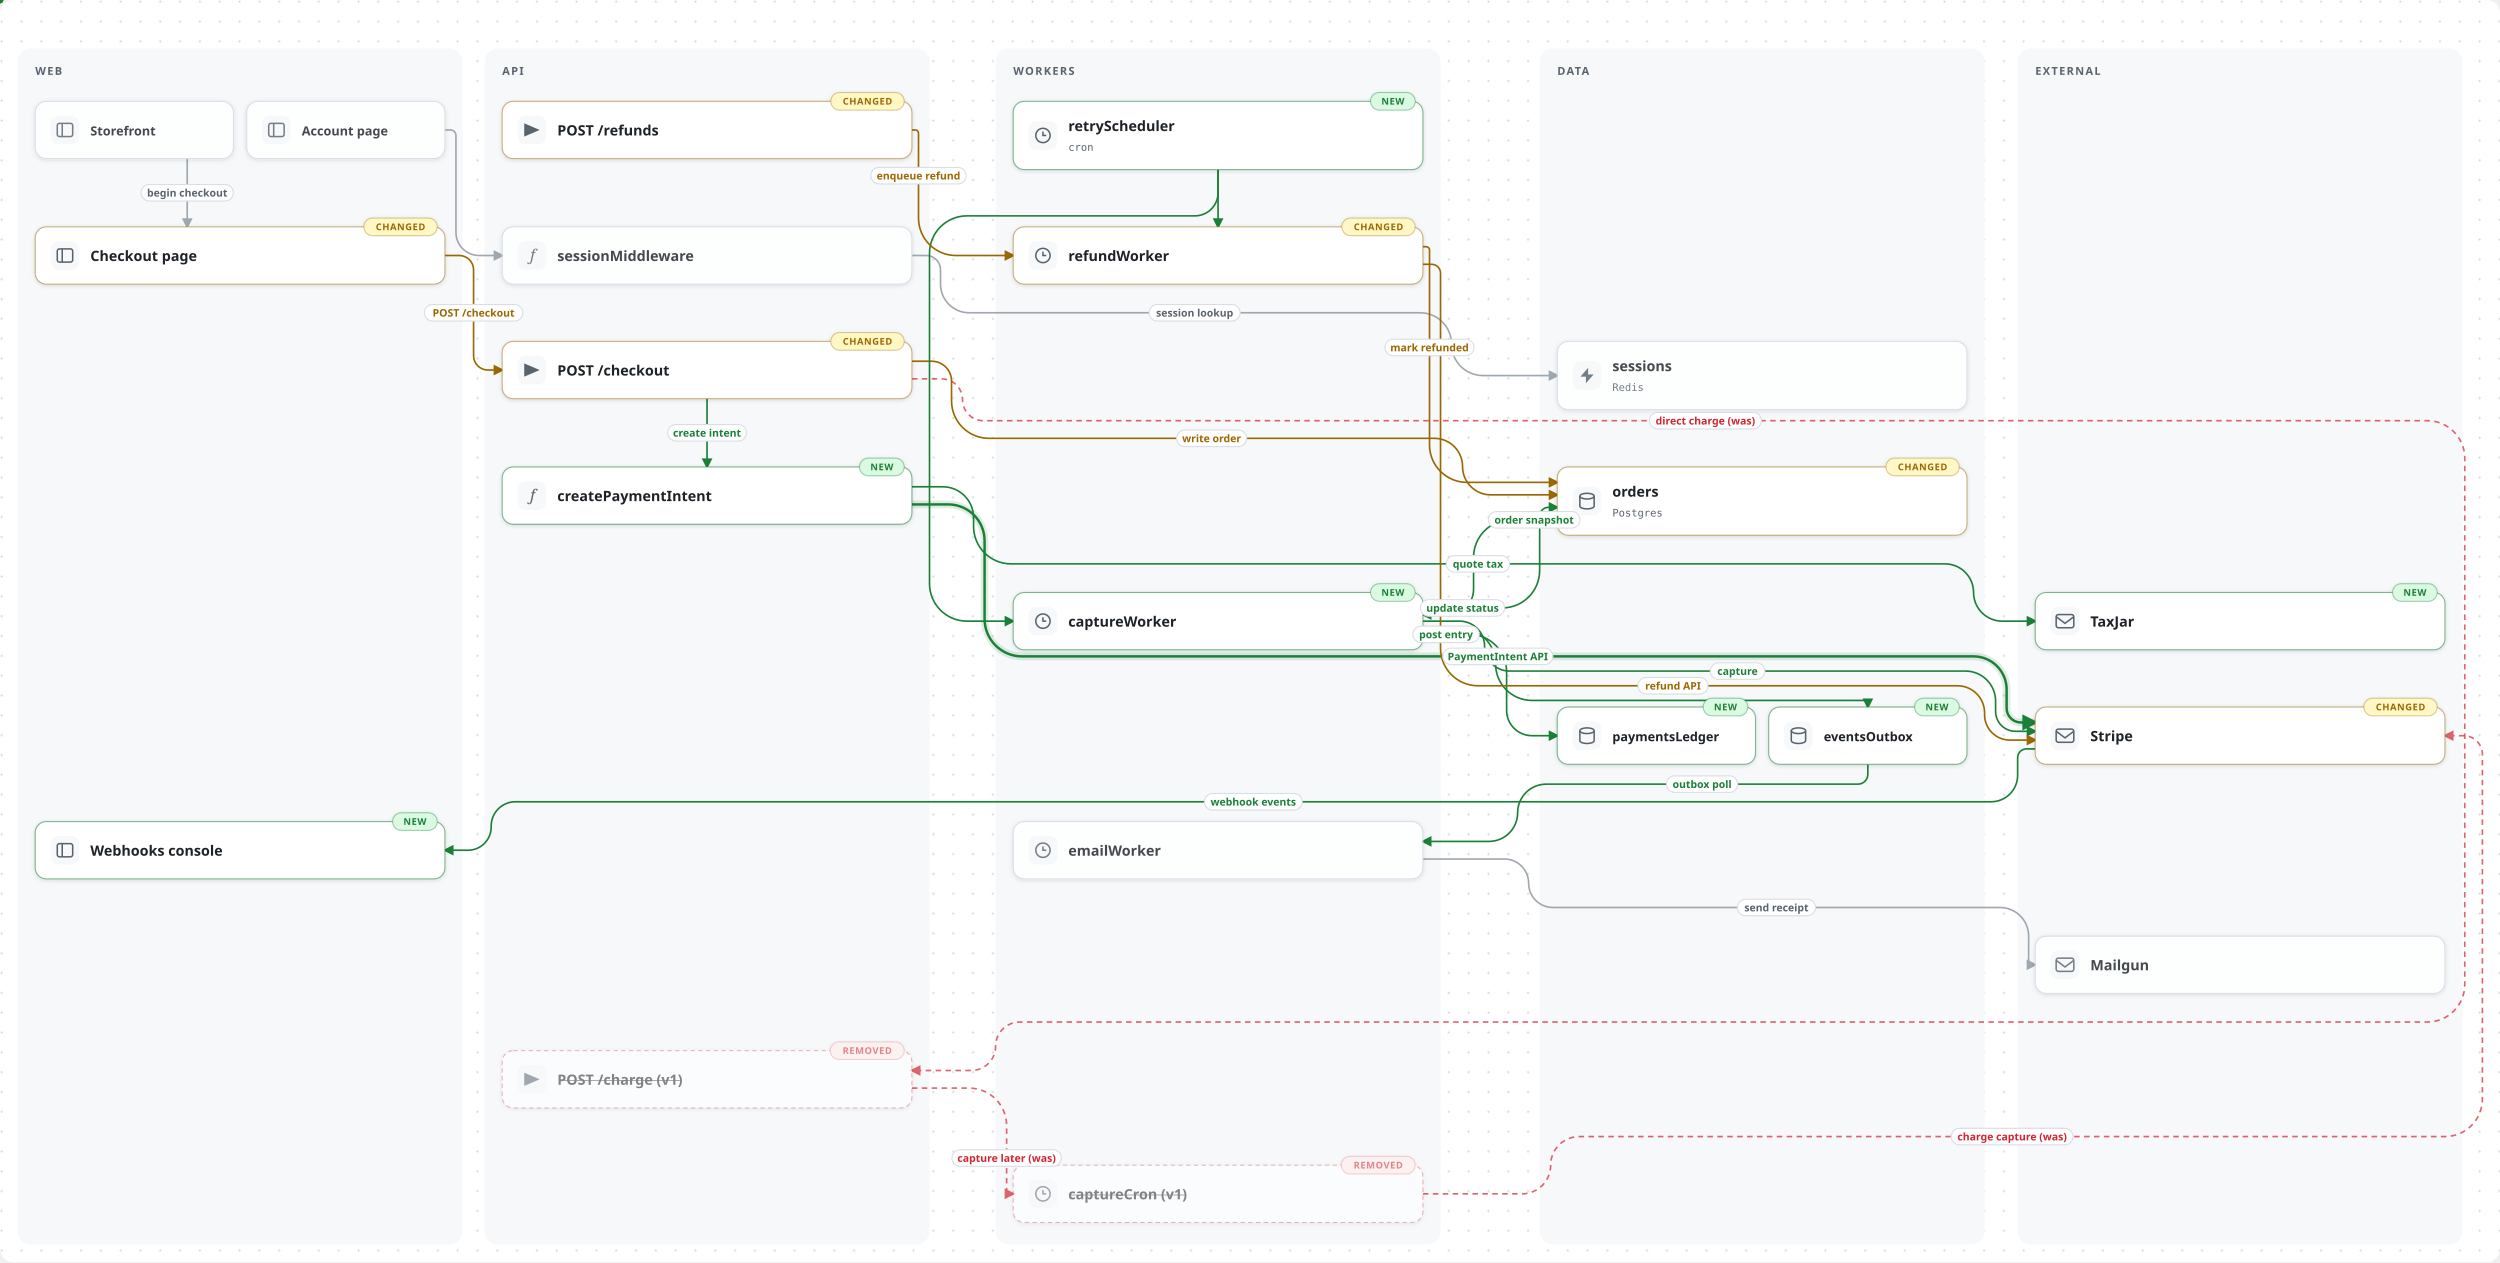
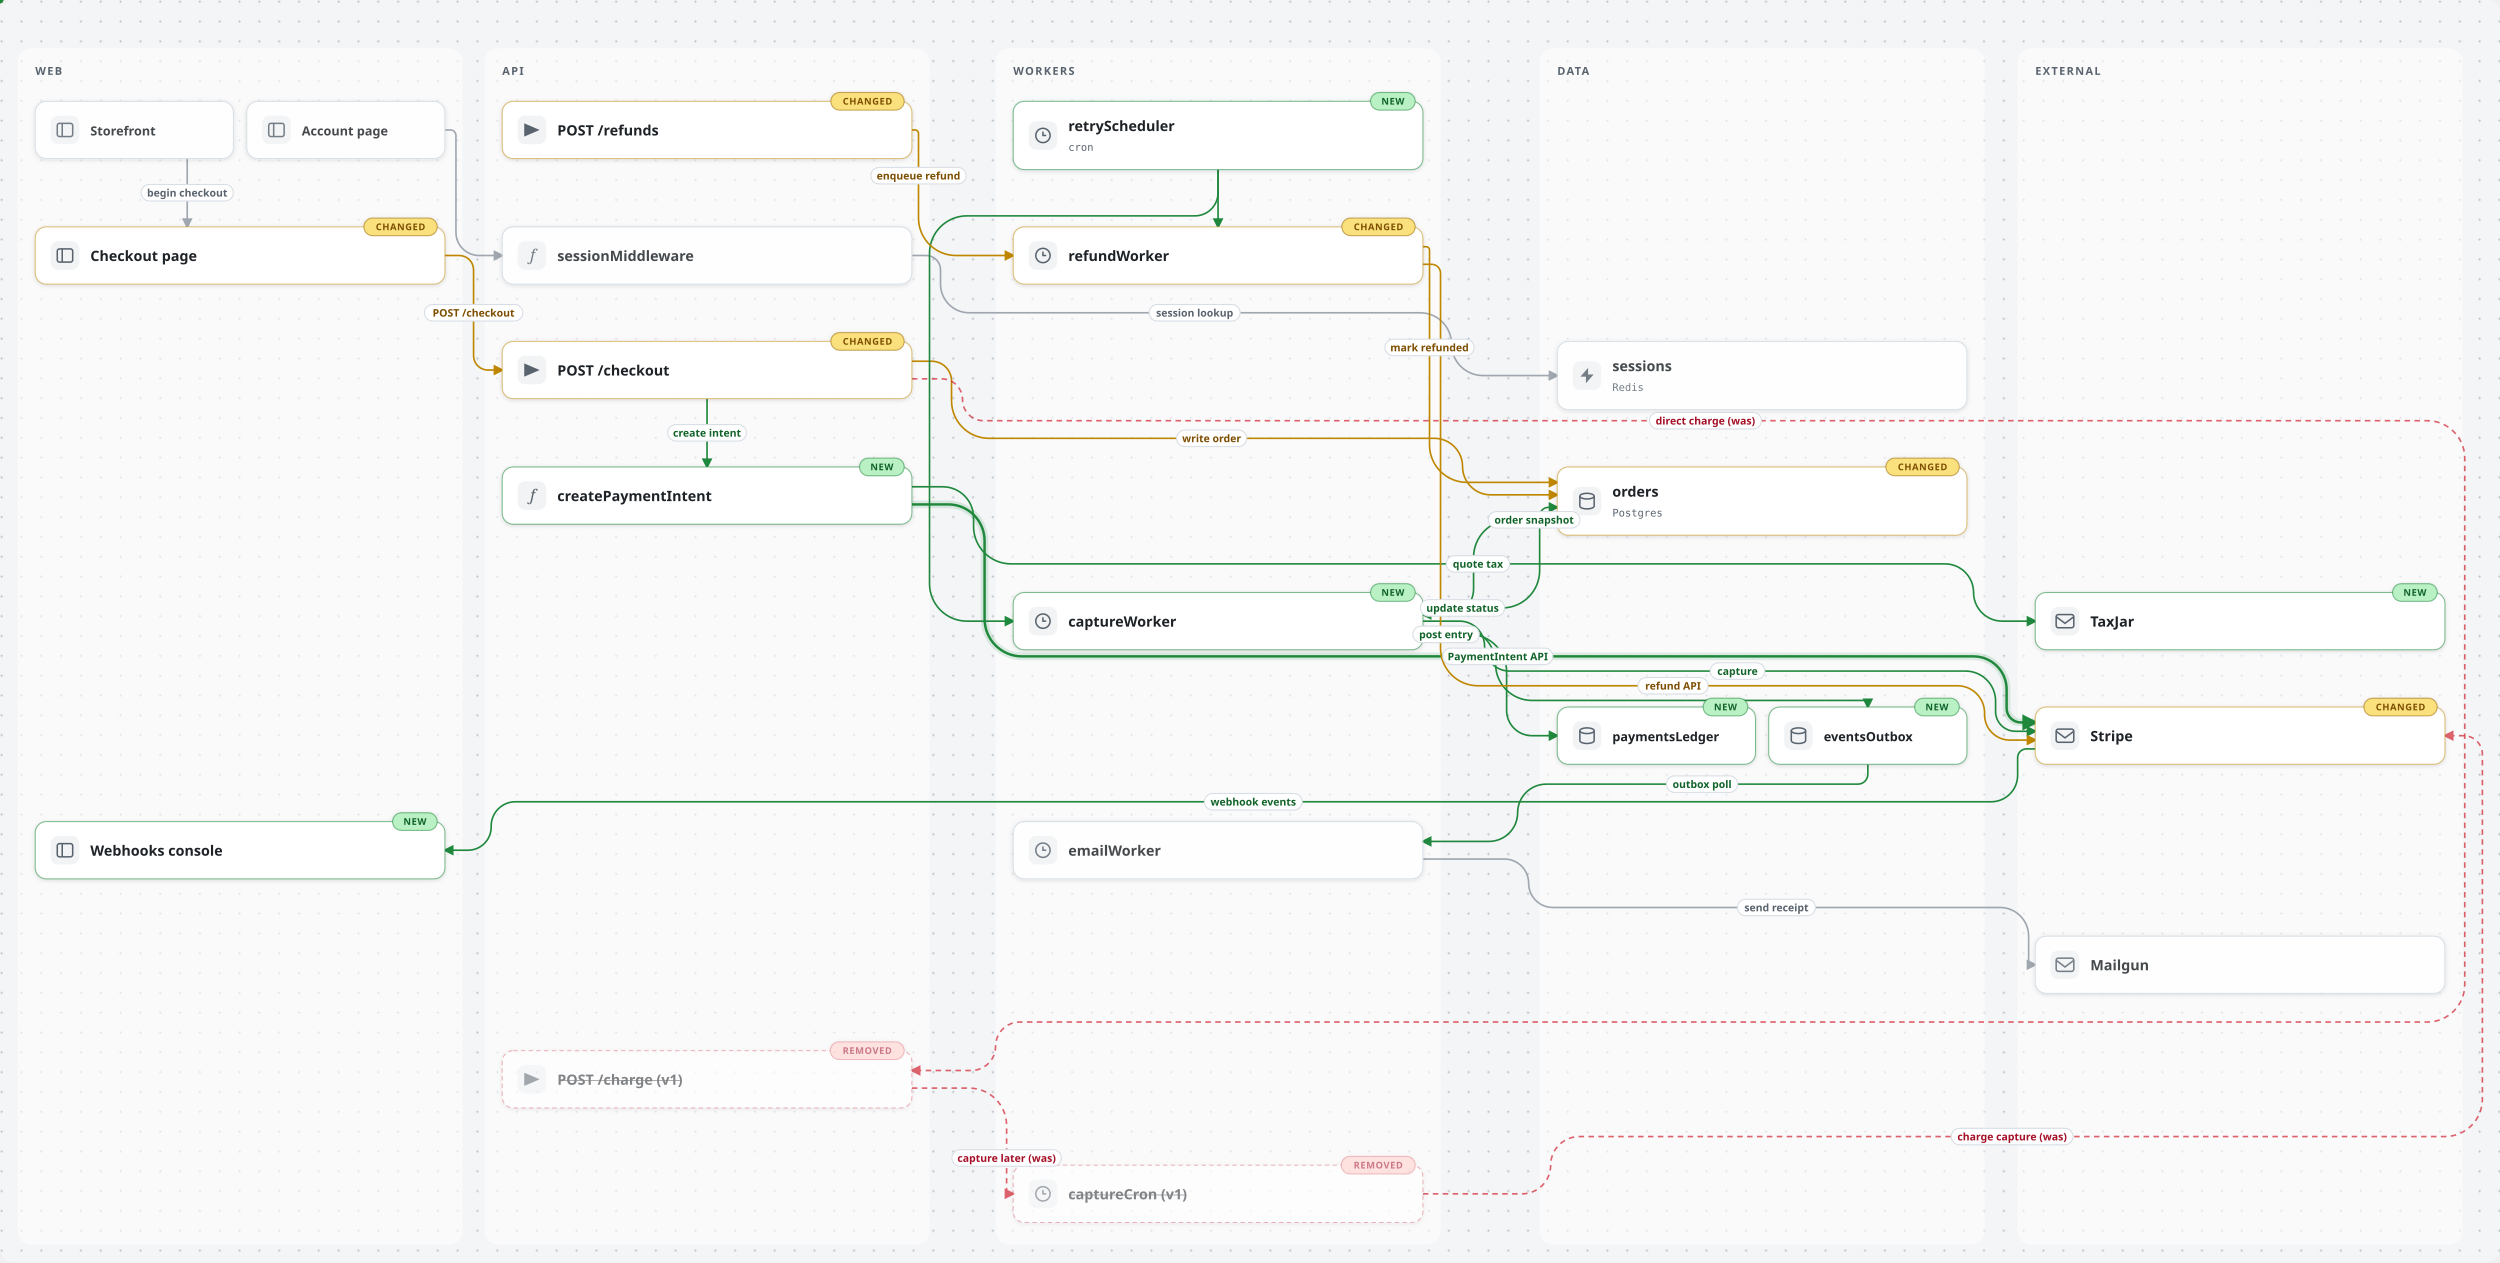
<svg xmlns="http://www.w3.org/2000/svg" viewBox="0 0 2270 1146" width="2270" height="1146" role="img" aria-label="Tier 4 — checkout platform">
-   <style>text{font-family:-apple-system, BlinkMacSystemFont, "Segoe UI", "Noto Sans", Helvetica, Arial, sans-serif}.lanebox{fill:#f6f8fa}.lanelabel{font-size:10px;font-weight:700;letter-spacing:.12em;fill:#59636e}.card{fill:#ffffff;stroke:#d1d9e0;stroke-width:1}.card-added{stroke:#1a7f37;stroke-opacity:.55}.card-modified{stroke:#9a6700;stroke-opacity:.5}.ghost{opacity:.55}.ghost .card{stroke:#d1242f;stroke-dasharray:4 3;stroke-opacity:.6}.context{opacity:.82}.ntitle{font-weight:600;fill:#1f2328}.strike{text-decoration:line-through}.nsub{font-size:9.5px;fill:#59636e;font-family:ui-monospace, SFMono-Regular, "SF Mono", Menlo, Consolas, monospace}.chip{fill:#f6f8fa}.glyph{fill:#59636e}.glyph-stroke{stroke:#59636e;stroke-width:1.4;fill:none}.bdg text{font-size:8.5px;font-weight:700;letter-spacing:.06em}.bdg rect{stroke-width:1}.bdg-added rect{fill:#dafbe1;stroke:rgba(31,136,61,.4)}.bdg-added text{fill:#1a7f37}.bdg-modified rect{fill:#fff8c5;stroke:rgba(154,103,0,.35)}.bdg-modified text{fill:#9a6700}.bdg-removed rect{fill:#ffebe9;stroke:rgba(209,36,47,.35)}.bdg-removed text{fill:#d1242f}.bdg-neutral rect{fill:#f6f8fa;stroke:#d1d9e0}.bdg-neutral text{fill:#59636e}.edge{fill:none;stroke-width:1.5}.edge-added{stroke:#1a7f37}.edge-modified{stroke:#9a6700}.edge-removed{stroke:#d1242f;stroke-dasharray:5 4;opacity:.7}.edge-neutral{stroke:#8c959f}.hero{stroke-width:2.25}.faded{opacity:.45}.glow{fill:none;stroke-width:7;opacity:.14}.msg-self{font-size:11px;fill:#1f2328}.lpill{fill:#ffffff;stroke:#d8dee4;stroke-width:1}.ltext{font-size:9.5px;font-weight:600;fill:#59636e}.ltext-added{fill:#1a7f37}.ltext-modified{fill:#9a6700}.ltext-removed{fill:#d1242f}.cardsh{filter:drop-shadow(0 1px 2px rgba(31,35,40,.14))}.lifeline{stroke:#d1d9e0;stroke-width:1;stroke-dasharray:3 4}.actbar{fill:#dafbe1;stroke:rgba(31,136,61,.4)}.msg{fill:none;stroke-width:1.5}.msg-return{stroke-dasharray:4 3;opacity:.8}.msg-strong{stroke-width:2.25}</style>
+   <style>text{font-family:-apple-system, BlinkMacSystemFont, "Segoe UI", "Noto Sans", Helvetica, Arial, sans-serif}.lanebox{fill:rgba(255,255,255,.55)}.lanelabel{font-size:10px;font-weight:700;letter-spacing:.12em;fill:#59636e}.card{fill:#ffffff;stroke:#d1d9e0;stroke-width:1}.card-added{stroke:#1f883d;stroke-opacity:.55}.card-modified{stroke:#bf8700;stroke-opacity:.5}.ghost{opacity:.55}.ghost .card{stroke:#cf222e;stroke-dasharray:4 3;stroke-opacity:.6}.context{opacity:.82}.ntitle{font-weight:600;fill:#1f2328}.strike{text-decoration:line-through}.nsub{font-size:9.5px;fill:#59636e;font-family:ui-monospace, SFMono-Regular, "SF Mono", Menlo, Consolas, monospace}.chip{fill:#f1f3f5}.glyph{fill:#59636e}.glyph-stroke{stroke:#59636e;stroke-width:1.4;fill:none}.bdg text{font-size:8.5px;font-weight:700;letter-spacing:.06em}.bdg rect{stroke-width:1}.bdg-added rect{fill:#b9f0c4;stroke:rgba(31,136,61,.55)}.bdg-added text{fill:#116329}.bdg-modified rect{fill:#fae17d;stroke:rgba(154,103,0,.55)}.bdg-modified text{fill:#7d4e00}.bdg-removed rect{fill:#ffcecb;stroke:rgba(207,34,46,.5)}.bdg-removed text{fill:#a40e26}.bdg-neutral rect{fill:#f1f3f5;stroke:#d1d9e0}.bdg-neutral text{fill:#59636e}.edge{fill:none;stroke-width:1.5}.edge-added{stroke:#1f883d}.edge-modified{stroke:#bf8700}.edge-removed{stroke:#cf222e;stroke-dasharray:5 4;opacity:.7}.edge-neutral{stroke:#8c959f}.hero{stroke-width:2.25}.faded{opacity:.45}.glow{fill:none;stroke-width:7;opacity:.14}.msg-self{font-size:11px;fill:#1f2328}.lpill{fill:#ffffff;stroke:#d8dee4;stroke-width:1}.ltext{font-size:9.5px;font-weight:600;fill:#59636e}.ltext-added{fill:#116329}.ltext-modified{fill:#7d4e00}.ltext-removed{fill:#a40e26}.cardsh{filter:drop-shadow(0 1px 2px rgba(31,35,40,.14))}.lifeline{stroke:#d1d9e0;stroke-width:1;stroke-dasharray:3 4}.actbar{fill:#b9f0c4;stroke:rgba(31,136,61,.55)}.msg{fill:none;stroke-width:1.5}.msg-return{stroke-dasharray:4 3;opacity:.8}.msg-strong{stroke-width:2.25}</style>
  <defs>
    <pattern id="dots" width="18" height="18" patternUnits="userSpaceOnUse">
-       <circle cx="1.5" cy="1.5" r="1" fill="rgba(140,149,159,.35)" />
+       <circle cx="1.5" cy="1.5" r="1" fill="rgba(140,149,159,.5)" />
    </pattern>
    <marker id="mk-added" viewBox="0 0 10 10" refX="8" refY="5" markerWidth="6.5" markerHeight="6.5" orient="auto-start-reverse">
-       <path d="M0,0 L10,5 L0,10 z" fill="#1a7f37" />
+       <path d="M0,0 L10,5 L0,10 z" fill="#1f883d" />
    </marker>
    <marker id="mko-added" viewBox="0 0 10 10" refX="10" refY="5" markerWidth="6.5" markerHeight="6.5" orient="auto-start-reverse">
-       <path d="M2,1 L10,5 L2,9" fill="none" stroke="#1a7f37" stroke-width="1.6" stroke-linecap="round" stroke-linejoin="round" />
+       <path d="M2,1 L10,5 L2,9" fill="none" stroke="#1f883d" stroke-width="1.6" stroke-linecap="round" stroke-linejoin="round" />
    </marker>
    <marker id="mk-modified" viewBox="0 0 10 10" refX="8" refY="5" markerWidth="6.5" markerHeight="6.5" orient="auto-start-reverse">
-       <path d="M0,0 L10,5 L0,10 z" fill="#9a6700" />
+       <path d="M0,0 L10,5 L0,10 z" fill="#bf8700" />
    </marker>
    <marker id="mko-modified" viewBox="0 0 10 10" refX="10" refY="5" markerWidth="6.5" markerHeight="6.5" orient="auto-start-reverse">
-       <path d="M2,1 L10,5 L2,9" fill="none" stroke="#9a6700" stroke-width="1.6" stroke-linecap="round" stroke-linejoin="round" />
+       <path d="M2,1 L10,5 L2,9" fill="none" stroke="#bf8700" stroke-width="1.6" stroke-linecap="round" stroke-linejoin="round" />
    </marker>
    <marker id="mk-removed" viewBox="0 0 10 10" refX="8" refY="5" markerWidth="6.5" markerHeight="6.5" orient="auto-start-reverse">
-       <path d="M0,0 L10,5 L0,10 z" fill="#d1242f" />
+       <path d="M0,0 L10,5 L0,10 z" fill="#cf222e" />
    </marker>
    <marker id="mko-removed" viewBox="0 0 10 10" refX="10" refY="5" markerWidth="6.5" markerHeight="6.5" orient="auto-start-reverse">
-       <path d="M2,1 L10,5 L2,9" fill="none" stroke="#d1242f" stroke-width="1.6" stroke-linecap="round" stroke-linejoin="round" />
+       <path d="M2,1 L10,5 L2,9" fill="none" stroke="#cf222e" stroke-width="1.6" stroke-linecap="round" stroke-linejoin="round" />
    </marker>
    <marker id="mk-neutral" viewBox="0 0 10 10" refX="8" refY="5" markerWidth="6.5" markerHeight="6.5" orient="auto-start-reverse">
      <path d="M0,0 L10,5 L0,10 z" fill="#8c959f" />
    </marker>
    <marker id="mko-neutral" viewBox="0 0 10 10" refX="10" refY="5" markerWidth="6.5" markerHeight="6.5" orient="auto-start-reverse">
      <path d="M2,1 L10,5 L2,9" fill="none" stroke="#8c959f" stroke-width="1.6" stroke-linecap="round" stroke-linejoin="round" />
    </marker>
  </defs>
-   <rect x="0" y="0" width="2270" height="1146" rx="12" fill="#ffffff" />
+   <rect x="0" y="0" width="2270" height="1146" rx="12" fill="#f4f5f7" />
  <rect x="0" y="0" width="2270" height="1146" rx="12" fill="url(#dots)" />
  <g>
    <rect class="lanebox" x="16" y="44" width="404" height="1086" rx="12" />
    <text class="lanelabel" x="32" y="68">WEB</text>
    <rect class="lanebox" x="440" y="44" width="404" height="1086" rx="12" />
    <text class="lanelabel" x="456" y="68">API</text>
    <rect class="lanebox" x="904" y="44" width="404" height="1086" rx="12" />
    <text class="lanelabel" x="920" y="68">WORKERS</text>
    <rect class="lanebox" x="1398" y="44" width="404" height="1086" rx="12" />
    <text class="lanelabel" x="1414" y="68">DATA</text>
    <rect class="lanebox" x="1832" y="44" width="404" height="1086" rx="12" />
    <text class="lanelabel" x="1848" y="68">EXTERNAL</text>
  </g>
  <g>
    <path class="edge edge-neutral context" d="M170,144 L170,206" marker-end="url(#mk-neutral)" />
    <path class="edge edge-modified" d="M404,232 L417,232 C424.18,232 430,237.82 430,245 L430,323 C430,330.18 435.82,336 443,336 L456,336" marker-end="url(#mk-modified)" />
    <path class="edge edge-neutral context" d="M404,118 L409,118 C411.76,118 414,120.24 414,123 L414,211 C414,222.6 423.4,232 435,232 L456,232" marker-end="url(#mk-neutral)" />
    <path class="edge edge-neutral context" d="M828,232 L841,232 C848.18,232 854,237.82 854,245 L854,258 C854,272.36 865.64,284 880,284 L1289.5,284 C1305.24,284 1318,296.76 1318,312.5 C1318,328.24 1330.76,341 1346.5,341 L1414,341" marker-end="url(#mk-neutral)" />
    <path class="edge edge-added" d="M642,362 L642,424" marker-end="url(#mk-added)" />
-     <path class="glow" stroke="#1a7f37" d="M828,458 L861,458 C879.23,458 894,472.77 894,491 L894,562 C894,580.78 909.22,596 928,596 L1792,596 C1808.57,596 1822,609.43 1822,626 L1822,643 C1822,650.18 1827.82,656 1835,656 L1848,656" />
+     <path class="glow" stroke="#1f883d" d="M828,458 L861,458 C879.23,458 894,472.77 894,491 L894,562 C894,580.78 909.22,596 928,596 L1792,596 C1808.57,596 1822,609.43 1822,626 L1822,643 C1822,650.18 1827.82,656 1835,656 L1848,656" />
    <path class="edge edge-added hero" d="M828,458 L861,458 C879.23,458 894,472.77 894,491 L894,562 C894,580.78 909.22,596 928,596 L1792,596 C1808.57,596 1822,609.43 1822,626 L1822,643 C1822,650.18 1827.82,656 1835,656 L1848,656" marker-end="url(#mk-added)" />
-     <circle r="3" fill="#1a7f37">
+     <circle r="3" fill="#1f883d">
      <animateMotion dur="2.1s" repeatCount="indefinite" path="M828,458 L861,458 C879.23,458 894,472.77 894,491 L894,562 C894,580.78 909.22,596 928,596 L1792,596 C1808.57,596 1822,609.43 1822,626 L1822,643 C1822,650.18 1827.82,656 1835,656 L1848,656" />
    </circle>
-     <circle r="3" fill="#1a7f37">
+     <circle r="3" fill="#1f883d">
      <animateMotion dur="2.1s" begin="-1.4s" repeatCount="indefinite" path="M828,458 L861,458 C879.23,458 894,472.77 894,491 L894,562 C894,580.78 909.22,596 928,596 L1792,596 C1808.57,596 1822,609.43 1822,626 L1822,643 C1822,650.18 1827.82,656 1835,656 L1848,656" />
    </circle>
-     <circle r="3" fill="#1a7f37">
+     <circle r="3" fill="#1f883d">
      <animateMotion dur="2.1s" begin="-0.7s" repeatCount="indefinite" path="M828,458 L861,458 C879.23,458 894,472.77 894,491 L894,562 C894,580.78 909.22,596 928,596 L1792,596 C1808.57,596 1822,609.43 1822,626 L1822,643 C1822,650.18 1827.82,656 1835,656 L1848,656" />
    </circle>
    <path class="edge edge-added" d="M828,442 L856,442 C871.46,442 884,454.54 884,470 L884,478 C884,496.78 899.22,512 918,512 L1766,512 C1780.36,512 1792,523.64 1792,538 C1792,552.36 1803.64,564 1818,564 L1848,564" marker-end="url(#mk-added)" />
    <path class="edge edge-modified" d="M828,328 L846,328 C855.94,328 864,336.06 864,346 L864,364 C864,382.78 879.22,398 898,398 L1302.33,398 C1316.51,398 1328,409.49 1328,423.67 C1328,437.84 1339.49,449.33 1353.67,449.33 L1414,449.33" marker-end="url(#mk-modified)" />
    <path class="edge edge-added" d="M1848,680 L1840,680 C1835.58,680 1832,683.58 1832,688 L1832,704 C1832,717.26 1821.26,728 1808,728 L468,728 C455.85,728 446,737.85 446,750 L446,751 C446,762.6 436.6,772 425,772 L404,772" marker-end="url(#mk-added)" />
    <path class="edge edge-added" d="M1106,154 L1106,175 C1106,186.6 1096.6,196 1085,196 L878,196 C859.22,196 844,211.22 844,230 L844,530 C844,548.78 859.22,564 878,564 L920,564" marker-end="url(#mk-added)" />
    <path class="edge edge-added" d="M1106,154 L1106,206" marker-end="url(#mk-added)" />
    <path class="edge edge-added" d="M1292,564 L1325.33,564 C1337.85,564 1348,574.15 1348,586.67 C1348,599.19 1358.15,609.33 1370.67,609.33 L1784.67,609.33 C1799.76,609.33 1812,621.57 1812,636.67 L1812,646 C1812,655.94 1820.06,664 1830,664 L1848,664" marker-end="url(#mk-added)" />
    <path class="edge edge-added" d="M1292,576 L1334,576 C1352.78,576 1368,591.22 1368,610 L1368,645 C1368,657.7 1378.3,668 1391,668 L1414,668" marker-end="url(#mk-added)" />
    <path class="edge edge-added" d="M1292,570 L1325,570 C1343.23,570 1358,584.77 1358,603 C1358,621.23 1372.77,636 1391,636 L1693,636 C1694.66,636 1696,637.34 1696,639 L1696,642" marker-end="url(#mk-added)" />
    <path class="edge edge-added" d="M1292,552 L1364,552 C1382.78,552 1398,536.78 1398,518 L1398,468.67 C1398,464.25 1401.58,460.67 1406,460.67 L1414,460.67" marker-end="url(#mk-added)" />
    <path class="edge edge-added" d="M1414,472 L1372,472 C1353.22,472 1338,487.22 1338,506 L1338,535 C1338,547.7 1327.7,558 1315,558 L1292,558" marker-end="url(#mk-added)" />
    <path class="edge edge-modified" d="M828,118 L831,118 C832.66,118 834,119.34 834,121 L834,198 C834,216.78 849.22,232 868,232 L920,232" marker-end="url(#mk-modified)" />
    <path class="edge edge-modified" d="M1292,240 L1300,240 C1304.42,240 1308,243.58 1308,248 L1308,588.67 C1308,607.44 1323.22,622.67 1342,622.67 L1777.33,622.67 C1790.96,622.67 1802,633.71 1802,647.33 L1802,649 C1802,661.7 1812.3,672 1825,672 L1848,672" marker-end="url(#mk-modified)" />
    <path class="edge edge-modified" d="M1292,224 L1295,224 C1296.66,224 1298,225.34 1298,227 L1298,404 C1298,422.78 1313.22,438 1332,438 L1414,438" marker-end="url(#mk-modified)" />
    <path class="edge edge-added" d="M1696,694 L1696,703 C1696,707.97 1691.97,712 1687,712 L1404,712 C1389.64,712 1378,723.64 1378,738 C1378,752.36 1366.36,764 1352,764 L1292,764" marker-end="url(#mk-added)" />
    <path class="edge edge-neutral context" d="M1292,780 L1366,780 C1378.15,780 1388,789.85 1388,802 C1388,814.15 1397.85,824 1410,824 L1816,824 C1830.36,824 1842,835.64 1842,850 L1842,873 C1842,874.66 1843.34,876 1845,876 L1848,876" marker-end="url(#mk-neutral)" />
    <path class="edge edge-removed" d="M828,344 L855,344 C865.49,344 874,352.51 874,363 C874,373.49 882.51,382 893,382 L2204,382 C2222.78,382 2238,397.22 2238,416 L2238,894 C2238,912.78 2222.78,928 2204,928 L926,928 C913.85,928 904,937.85 904,950 C904,962.15 894.15,972 882,972 L828,972" marker-end="url(#mk-removed)" />
    <path class="edge edge-removed" d="M828,988 L880,988 C898.78,988 914,1003.22 914,1022 L914,1081 C914,1082.66 915.34,1084 917,1084 L920,1084" marker-end="url(#mk-removed)" />
    <path class="edge edge-removed" d="M1292,1084 L1382,1084 C1396.36,1084 1408,1072.36 1408,1058 C1408,1043.64 1419.64,1032 1434,1032 L2220,1032 C2238.78,1032 2254,1016.78 2254,998 L2254,685 C2254,675.61 2246.39,668 2237,668 L2220,668" marker-end="url(#mk-removed)" />
  </g>
  <g>
    <g class="cardsh context">
      <rect class="card" x="32" y="92" width="180" height="52" rx="10" />
      <rect class="chip" x="46" y="105" width="26" height="26" rx="7" />
      <g>
        <rect class="glyph-stroke" x="52" y="112" width="14" height="12" rx="2" />
        <path class="glyph-stroke" d="M56.5,112 v12" />
      </g>
      <text class="ntitle" x="82" y="123" font-size="11.5">Storefront</text>
    </g>
    <g class="cardsh context">
      <rect class="card" x="224" y="92" width="180" height="52" rx="10" />
      <rect class="chip" x="238" y="105" width="26" height="26" rx="7" />
      <g>
        <rect class="glyph-stroke" x="244" y="112" width="14" height="12" rx="2" />
        <path class="glyph-stroke" d="M248.5,112 v12" />
      </g>
      <text class="ntitle" x="274" y="123" font-size="11.5">Account page</text>
    </g>
    <g class="cardsh">
      <rect class="card card-modified" x="32" y="206" width="372" height="52" rx="10" />
      <rect class="chip" x="46" y="219" width="26" height="26" rx="7" />
      <g>
        <rect class="glyph-stroke" x="52" y="226" width="14" height="12" rx="2" />
        <path class="glyph-stroke" d="M56.5,226 v12" />
      </g>
      <text class="ntitle" x="82" y="237" font-size="13">Checkout page</text>
      <g class="bdg bdg-modified">
        <rect x="330.38" y="198" width="66.62" height="16" rx="8" />
        <text x="363.69" y="209" text-anchor="middle">CHANGED</text>
      </g>
    </g>
    <g class="cardsh">
      <rect class="card card-added" x="32" y="746" width="372" height="52" rx="10" />
      <rect class="chip" x="46" y="759" width="26" height="26" rx="7" />
      <g>
        <rect class="glyph-stroke" x="52" y="766" width="14" height="12" rx="2" />
        <path class="glyph-stroke" d="M56.5,766 v12" />
      </g>
      <text class="ntitle" x="82" y="777" font-size="13">Webhooks console</text>
      <g class="bdg bdg-added">
        <rect x="356.45" y="738" width="40.55" height="16" rx="8" />
        <text x="376.73" y="749" text-anchor="middle">NEW</text>
      </g>
    </g>
    <g class="cardsh">
      <rect class="card card-modified" x="456" y="92" width="372" height="52" rx="10" />
      <rect class="chip" x="470" y="105" width="26" height="26" rx="7" />
      <g>
        <path class="glyph" d="M476,112 L490,118 L476,124 Z" />
      </g>
      <text class="ntitle" x="506" y="123" font-size="13">POST /refunds</text>
      <g class="bdg bdg-modified">
        <rect x="754.38" y="84" width="66.62" height="16" rx="8" />
        <text x="787.69" y="95" text-anchor="middle">CHANGED</text>
      </g>
    </g>
    <g class="cardsh context">
      <rect class="card" x="456" y="206" width="372" height="52" rx="10" />
      <rect class="chip" x="470" y="219" width="26" height="26" rx="7" />
      <g>
        <text class="glyph" x="483" y="236.5" text-anchor="middle" style="font-size:14px;font-style:italic;font-family:Georgia,serif">ƒ</text>
      </g>
      <text class="ntitle" x="506" y="237" font-size="13">sessionMiddleware</text>
    </g>
    <g class="cardsh">
      <rect class="card card-modified" x="456" y="310" width="372" height="52" rx="10" />
      <rect class="chip" x="470" y="323" width="26" height="26" rx="7" />
      <g>
        <path class="glyph" d="M476,330 L490,336 L476,342 Z" />
      </g>
      <text class="ntitle" x="506" y="341" font-size="13">POST /checkout</text>
      <g class="bdg bdg-modified">
        <rect x="754.38" y="302" width="66.62" height="16" rx="8" />
        <text x="787.69" y="313" text-anchor="middle">CHANGED</text>
      </g>
    </g>
    <g class="cardsh">
      <rect class="card card-added" x="456" y="424" width="372" height="52" rx="10" />
      <rect class="chip" x="470" y="437" width="26" height="26" rx="7" />
      <g>
        <text class="glyph" x="483" y="454.5" text-anchor="middle" style="font-size:14px;font-style:italic;font-family:Georgia,serif">ƒ</text>
      </g>
      <text class="ntitle" x="506" y="455" font-size="13">createPaymentIntent</text>
      <g class="bdg bdg-added">
        <rect x="780.45" y="416" width="40.55" height="16" rx="8" />
        <text x="800.73" y="427" text-anchor="middle">NEW</text>
      </g>
    </g>
    <g class="cardsh ghost">
      <rect class="card" x="456" y="954" width="372" height="52" rx="10" />
      <rect class="chip" x="470" y="967" width="26" height="26" rx="7" />
      <g>
        <path class="glyph" d="M476,974 L490,980 L476,986 Z" />
      </g>
      <text class="ntitle strike" x="506" y="985" font-size="13">POST /charge (v1)</text>
      <g class="bdg bdg-removed">
        <rect x="753.88" y="946" width="67.12" height="16" rx="8" />
        <text x="787.44" y="957" text-anchor="middle">REMOVED</text>
      </g>
    </g>
    <g class="cardsh">
      <rect class="card card-added" x="920" y="92" width="372" height="62" rx="10" />
      <rect class="chip" x="934" y="110" width="26" height="26" rx="7" />
      <g>
        <circle class="glyph-stroke" cx="947" cy="123" r="6.5" />
        <path class="glyph-stroke" d="M947,119.5 V123 H950" />
      </g>
      <text class="ntitle" x="970" y="119" font-size="13">retryScheduler</text>
      <text class="nsub" x="970" y="137">cron</text>
      <g class="bdg bdg-added">
        <rect x="1244.45" y="84" width="40.55" height="16" rx="8" />
        <text x="1264.73" y="95" text-anchor="middle">NEW</text>
      </g>
    </g>
    <g class="cardsh">
      <rect class="card card-modified" x="920" y="206" width="372" height="52" rx="10" />
      <rect class="chip" x="934" y="219" width="26" height="26" rx="7" />
      <g>
        <circle class="glyph-stroke" cx="947" cy="232" r="6.5" />
        <path class="glyph-stroke" d="M947,228.5 V232 H950" />
      </g>
      <text class="ntitle" x="970" y="237" font-size="13">refundWorker</text>
      <g class="bdg bdg-modified">
        <rect x="1218.38" y="198" width="66.62" height="16" rx="8" />
        <text x="1251.69" y="209" text-anchor="middle">CHANGED</text>
      </g>
    </g>
    <g class="cardsh">
      <rect class="card card-added" x="920" y="538" width="372" height="52" rx="10" />
      <rect class="chip" x="934" y="551" width="26" height="26" rx="7" />
      <g>
        <circle class="glyph-stroke" cx="947" cy="564" r="6.5" />
        <path class="glyph-stroke" d="M947,560.5 V564 H950" />
      </g>
      <text class="ntitle" x="970" y="569" font-size="13">captureWorker</text>
      <g class="bdg bdg-added">
        <rect x="1244.45" y="530" width="40.55" height="16" rx="8" />
        <text x="1264.73" y="541" text-anchor="middle">NEW</text>
      </g>
    </g>
    <g class="cardsh context">
      <rect class="card" x="920" y="746" width="372" height="52" rx="10" />
      <rect class="chip" x="934" y="759" width="26" height="26" rx="7" />
      <g>
        <circle class="glyph-stroke" cx="947" cy="772" r="6.5" />
        <path class="glyph-stroke" d="M947,768.5 V772 H950" />
      </g>
      <text class="ntitle" x="970" y="777" font-size="13">emailWorker</text>
    </g>
    <g class="cardsh ghost">
      <rect class="card" x="920" y="1058" width="372" height="52" rx="10" />
      <rect class="chip" x="934" y="1071" width="26" height="26" rx="7" />
      <g>
        <circle class="glyph-stroke" cx="947" cy="1084" r="6.5" />
        <path class="glyph-stroke" d="M947,1080.5 V1084 H950" />
      </g>
      <text class="ntitle strike" x="970" y="1089" font-size="13">captureCron (v1)</text>
      <g class="bdg bdg-removed">
        <rect x="1217.88" y="1050" width="67.12" height="16" rx="8" />
        <text x="1251.44" y="1061" text-anchor="middle">REMOVED</text>
      </g>
    </g>
    <g class="cardsh context">
      <rect class="card" x="1414" y="310" width="372" height="62" rx="10" />
      <rect class="chip" x="1428" y="328" width="26" height="26" rx="7" />
      <g>
        <path class="glyph" d="M1442,334 L1435,342 H1440 L1440,348 L1447,340 H1442 Z" />
      </g>
      <text class="ntitle" x="1464" y="337" font-size="13">sessions</text>
      <text class="nsub" x="1464" y="355">Redis</text>
    </g>
    <g class="cardsh">
      <rect class="card card-modified" x="1414" y="424" width="372" height="62" rx="10" />
      <rect class="chip" x="1428" y="442" width="26" height="26" rx="7" />
      <g>
        <ellipse class="glyph-stroke" cx="1441" cy="450.5" rx="6.5" ry="2.6" />
        <path class="glyph-stroke" d="M1434.5,450.5 v9 a6.5,2.6 0 0 0 13 0 v-9" />
      </g>
      <text class="ntitle" x="1464" y="451" font-size="13">orders</text>
      <text class="nsub" x="1464" y="469">Postgres</text>
      <g class="bdg bdg-modified">
        <rect x="1712.38" y="416" width="66.62" height="16" rx="8" />
        <text x="1745.69" y="427" text-anchor="middle">CHANGED</text>
      </g>
    </g>
    <g class="cardsh">
      <rect class="card card-added" x="1414" y="642" width="180" height="52" rx="10" />
      <rect class="chip" x="1428" y="655" width="26" height="26" rx="7" />
      <g>
        <ellipse class="glyph-stroke" cx="1441" cy="663.5" rx="6.5" ry="2.6" />
        <path class="glyph-stroke" d="M1434.5,663.5 v9 a6.5,2.6 0 0 0 13 0 v-9" />
      </g>
      <text class="ntitle" x="1464" y="673" font-size="11.5">paymentsLedger</text>
      <g class="bdg bdg-added">
        <rect x="1546.45" y="634" width="40.55" height="16" rx="8" />
        <text x="1566.73" y="645" text-anchor="middle">NEW</text>
      </g>
    </g>
    <g class="cardsh">
      <rect class="card card-added" x="1606" y="642" width="180" height="52" rx="10" />
      <rect class="chip" x="1620" y="655" width="26" height="26" rx="7" />
      <g>
        <ellipse class="glyph-stroke" cx="1633" cy="663.5" rx="6.5" ry="2.6" />
        <path class="glyph-stroke" d="M1626.5,663.5 v9 a6.5,2.6 0 0 0 13 0 v-9" />
      </g>
      <text class="ntitle" x="1656" y="673" font-size="11.5">eventsOutbox</text>
      <g class="bdg bdg-added">
        <rect x="1738.45" y="634" width="40.55" height="16" rx="8" />
        <text x="1758.73" y="645" text-anchor="middle">NEW</text>
      </g>
    </g>
    <g class="cardsh">
      <rect class="card card-added" x="1848" y="538" width="372" height="52" rx="10" />
      <rect class="chip" x="1862" y="551" width="26" height="26" rx="7" />
      <g>
        <rect class="glyph-stroke" x="1867" y="558" width="16" height="12" rx="2" />
        <path class="glyph-stroke" d="M1867,560 l8,6 8,-6" />
      </g>
      <text class="ntitle" x="1898" y="569" font-size="13">TaxJar</text>
      <g class="bdg bdg-added">
        <rect x="2172.45" y="530" width="40.55" height="16" rx="8" />
        <text x="2192.73" y="541" text-anchor="middle">NEW</text>
      </g>
    </g>
    <g class="cardsh">
      <rect class="card card-modified" x="1848" y="642" width="372" height="52" rx="10" />
      <rect class="chip" x="1862" y="655" width="26" height="26" rx="7" />
      <g>
        <rect class="glyph-stroke" x="1867" y="662" width="16" height="12" rx="2" />
        <path class="glyph-stroke" d="M1867,664 l8,6 8,-6" />
      </g>
      <text class="ntitle" x="1898" y="673" font-size="13">Stripe</text>
      <g class="bdg bdg-modified">
        <rect x="2146.38" y="634" width="66.62" height="16" rx="8" />
        <text x="2179.69" y="645" text-anchor="middle">CHANGED</text>
      </g>
    </g>
    <g class="cardsh context">
      <rect class="card" x="1848" y="850" width="372" height="52" rx="10" />
      <rect class="chip" x="1862" y="863" width="26" height="26" rx="7" />
      <g>
        <rect class="glyph-stroke" x="1867" y="870" width="16" height="12" rx="2" />
        <path class="glyph-stroke" d="M1867,872 l8,6 8,-6" />
      </g>
      <text class="ntitle" x="1898" y="881" font-size="13">Mailgun</text>
    </g>
  </g>
  <g>
    <g>
      <rect class="lpill" x="128.14" y="167.5" width="83.73" height="15" rx="7.5" />
      <text class="ltext" x="170" y="178.5" text-anchor="middle">begin checkout</text>
    </g>
    <g>
      <rect class="lpill" x="385.34" y="276.5" width="89.32" height="15" rx="7.5" />
      <text class="ltext ltext-modified" x="430" y="287.5" text-anchor="middle">POST /checkout</text>
    </g>
    <g>
      <rect class="lpill" x="1043.45" y="276.5" width="82.6" height="15" rx="7.5" />
      <text class="ltext" x="1084.75" y="287.5" text-anchor="middle">session lookup</text>
    </g>
    <g>
      <rect class="lpill" x="606.29" y="385.5" width="71.42" height="15" rx="7.5" />
      <text class="ltext ltext-added" x="642" y="396.5" text-anchor="middle">create intent</text>
    </g>
    <g>
      <rect class="lpill" x="1310.02" y="588.5" width="99.96" height="15" rx="7.5" />
      <text class="ltext ltext-added" x="1360" y="599.5" text-anchor="middle">PaymentIntent API</text>
    </g>
    <g>
      <rect class="lpill" x="1313.29" y="504.5" width="57.43" height="15" rx="7.5" />
      <text class="ltext ltext-added" x="1342" y="515.5" text-anchor="middle">quote tax</text>
    </g>
    <g>
      <rect class="lpill" x="1068.39" y="390.5" width="63.56" height="15" rx="7.5" />
      <text class="ltext ltext-modified" x="1100.17" y="401.5" text-anchor="middle">write order</text>
    </g>
    <g>
      <rect class="lpill" x="1093.62" y="720.5" width="88.77" height="15" rx="7.5" />
      <text class="ltext ltext-added" x="1138" y="731.5" text-anchor="middle">webhook events</text>
    </g>
    <g>
      <rect class="lpill" x="1552.88" y="601.83" width="49.58" height="15" rx="7.5" />
      <text class="ltext ltext-added" x="1577.67" y="612.83" text-anchor="middle">capture</text>
    </g>
    <g>
      <rect class="lpill" x="1282.89" y="568.5" width="60.22" height="15" rx="7.5" />
      <text class="ltext ltext-added" x="1313" y="579.5" text-anchor="middle">post entry</text>
    </g>
    <g>
      <rect class="lpill" x="1289.77" y="544.5" width="76.46" height="15" rx="7.5" />
      <text class="ltext ltext-added" x="1328" y="555.5" text-anchor="middle">update status</text>
    </g>
    <g>
      <rect class="lpill" x="1351.42" y="464.5" width="83.17" height="15" rx="7.5" />
      <text class="ltext ltext-added" x="1393" y="475.5" text-anchor="middle">order snapshot</text>
    </g>
    <g>
      <rect class="lpill" x="790.73" y="152" width="86.54" height="15" rx="7.5" />
      <text class="ltext ltext-modified" x="834" y="163" text-anchor="middle">enqueue refund</text>
    </g>
    <g>
      <rect class="lpill" x="1487.3" y="615.17" width="63.58" height="15" rx="7.5" />
      <text class="ltext ltext-modified" x="1519.09" y="626.17" text-anchor="middle">refund API</text>
    </g>
    <g>
      <rect class="lpill" x="1257.54" y="308" width="80.92" height="15" rx="7.5" />
      <text class="ltext ltext-modified" x="1298" y="319" text-anchor="middle">mark refunded</text>
    </g>
    <g>
      <rect class="lpill" x="1513.15" y="704.5" width="64.7" height="15" rx="7.5" />
      <text class="ltext ltext-added" x="1545.5" y="715.5" text-anchor="middle">outbox poll</text>
    </g>
    <g>
      <rect class="lpill" x="1577.58" y="816.5" width="70.85" height="15" rx="7.5" />
      <text class="ltext" x="1613" y="827.5" text-anchor="middle">send receipt</text>
    </g>
    <g>
      <rect class="lpill" x="1497.69" y="374.5" width="101.62" height="15" rx="7.5" />
      <text class="ltext ltext-removed" x="1548.5" y="385.5" text-anchor="middle">direct charge (was)</text>
    </g>
    <g>
      <rect class="lpill" x="864.31" y="1044" width="99.38" height="15" rx="7.5" />
      <text class="ltext ltext-removed" x="914" y="1055" text-anchor="middle">capture later (was)</text>
    </g>
    <g>
      <rect class="lpill" x="1771.71" y="1024.5" width="110.58" height="15" rx="7.5" />
      <text class="ltext ltext-removed" x="1827" y="1035.5" text-anchor="middle">charge capture (was)</text>
    </g>
  </g>
</svg>
